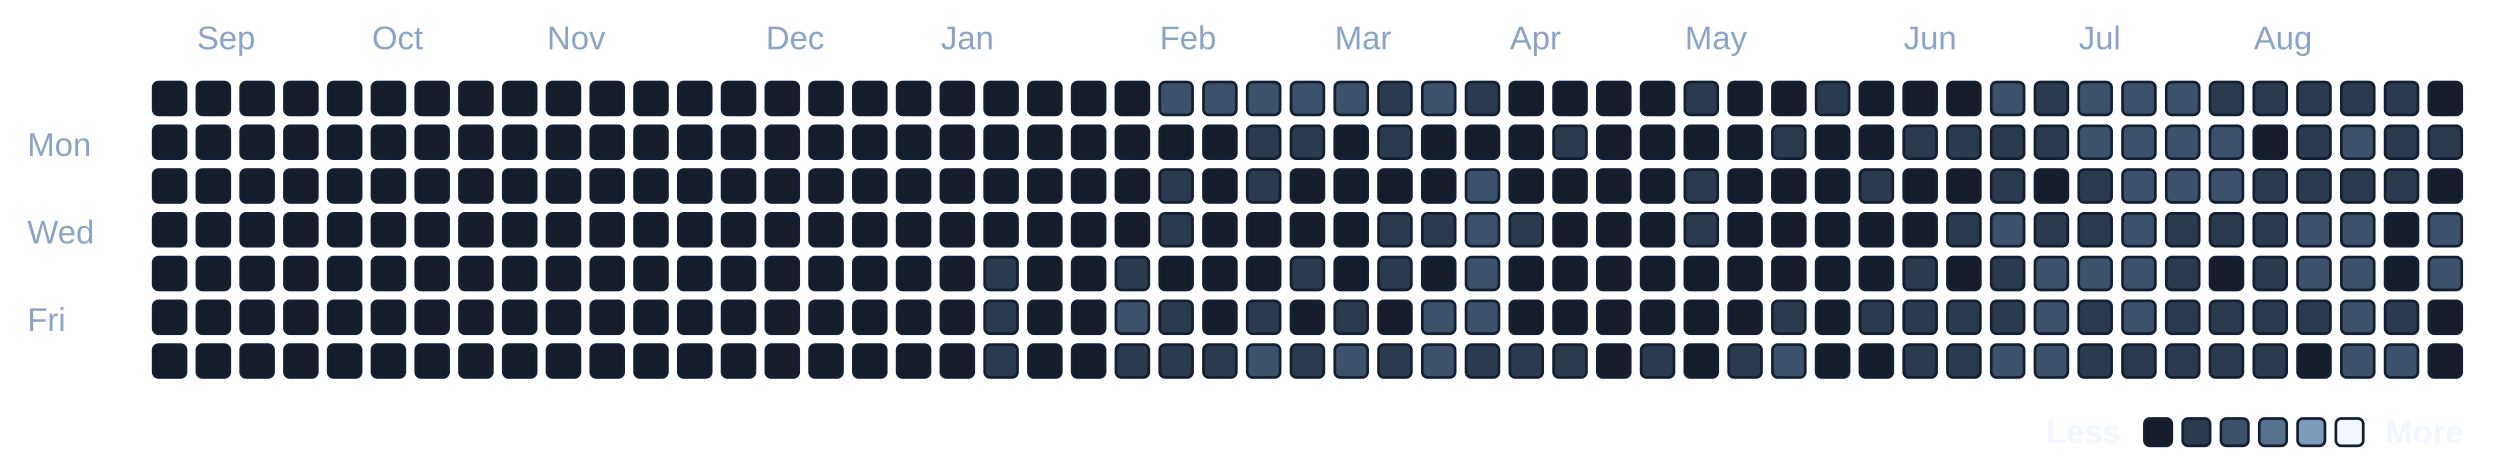
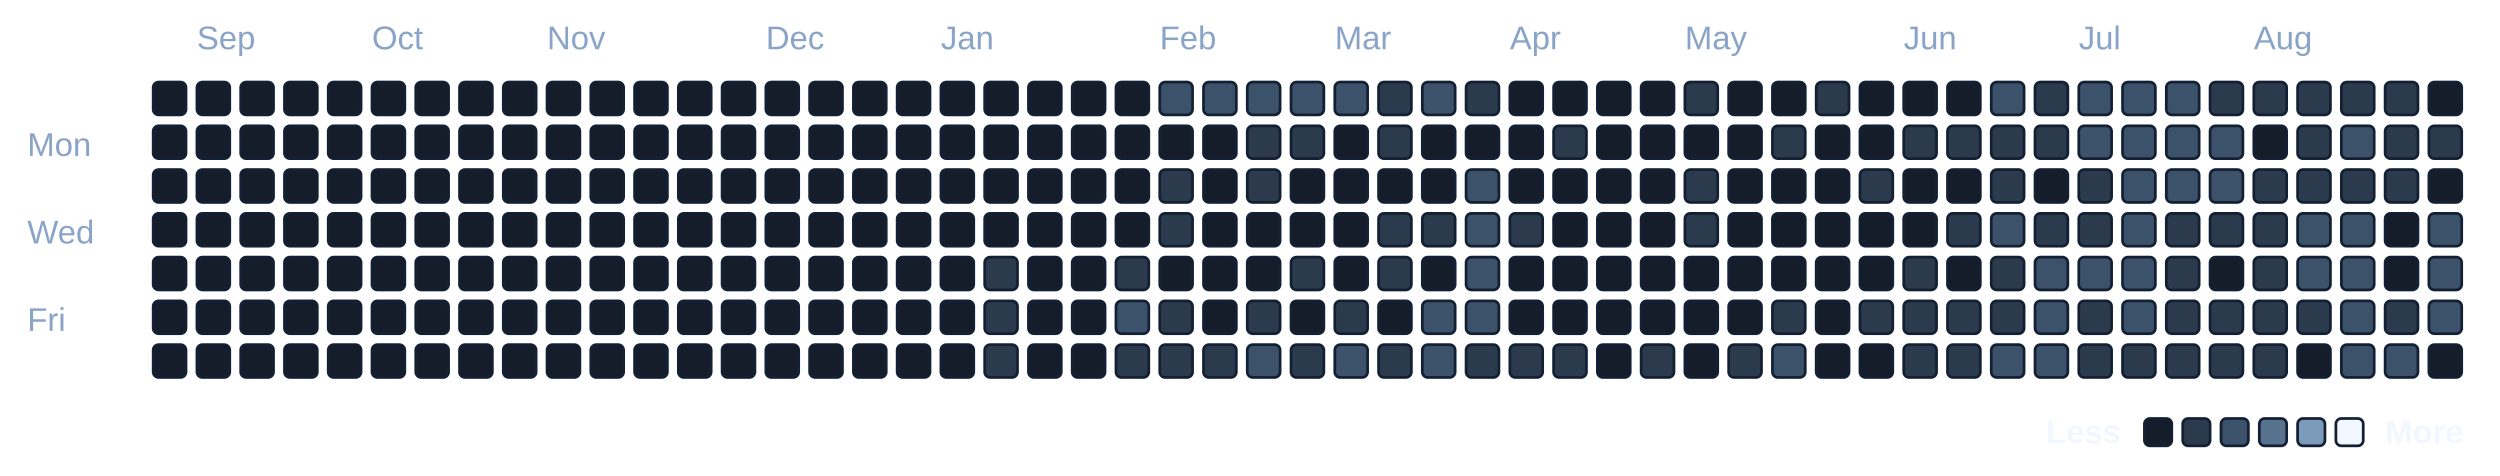
<svg xmlns="http://www.w3.org/2000/svg" baseProfile="tiny" height="174" version="1.2" width="914">
  <defs />
  <text fill="#8AA4C8" font-family="Segoe UI, Arial, sans-serif" font-size="12px" x="72" y="18">Sep</text>
  <text fill="#8AA4C8" font-family="Segoe UI, Arial, sans-serif" font-size="12px" x="136" y="18">Oct</text>
  <text fill="#8AA4C8" font-family="Segoe UI, Arial, sans-serif" font-size="12px" x="200" y="18">Nov</text>
  <text fill="#8AA4C8" font-family="Segoe UI, Arial, sans-serif" font-size="12px" x="280" y="18">Dec</text>
  <text fill="#8AA4C8" font-family="Segoe UI, Arial, sans-serif" font-size="12px" x="344" y="18">Jan</text>
  <text fill="#8AA4C8" font-family="Segoe UI, Arial, sans-serif" font-size="12px" x="424" y="18">Feb</text>
  <text fill="#8AA4C8" font-family="Segoe UI, Arial, sans-serif" font-size="12px" x="488" y="18">Mar</text>
  <text fill="#8AA4C8" font-family="Segoe UI, Arial, sans-serif" font-size="12px" x="552" y="18">Apr</text>
  <text fill="#8AA4C8" font-family="Segoe UI, Arial, sans-serif" font-size="12px" x="616" y="18">May</text>
  <text fill="#8AA4C8" font-family="Segoe UI, Arial, sans-serif" font-size="12px" x="696" y="18">Jun</text>
  <text fill="#8AA4C8" font-family="Segoe UI, Arial, sans-serif" font-size="12px" x="760" y="18">Jul</text>
  <text fill="#8AA4C8" font-family="Segoe UI, Arial, sans-serif" font-size="12px" x="824" y="18">Aug</text>
  <text fill="#8AA4C8" font-family="Segoe UI, Arial, sans-serif" font-size="12px" x="10" y="57">Mon</text>
  <text fill="#8AA4C8" font-family="Segoe UI, Arial, sans-serif" font-size="12px" x="10" y="89">Wed</text>
  <text fill="#8AA4C8" font-family="Segoe UI, Arial, sans-serif" font-size="12px" x="10" y="121">Fri</text>
  <rect fill="#151D2B" height="12" rx="2" ry="2" stroke="#132033" stroke-width="1" width="12" x="56" y="30" />
  <rect fill="#151D2B" height="12" rx="2" ry="2" stroke="#132033" stroke-width="1" width="12" x="56" y="46" />
  <rect fill="#151D2B" height="12" rx="2" ry="2" stroke="#132033" stroke-width="1" width="12" x="56" y="62" />
  <rect fill="#151D2B" height="12" rx="2" ry="2" stroke="#132033" stroke-width="1" width="12" x="56" y="78" />
  <rect fill="#151D2B" height="12" rx="2" ry="2" stroke="#132033" stroke-width="1" width="12" x="56" y="94" />
  <rect fill="#151D2B" height="12" rx="2" ry="2" stroke="#132033" stroke-width="1" width="12" x="56" y="110" />
  <rect fill="#151D2B" height="12" rx="2" ry="2" stroke="#132033" stroke-width="1" width="12" x="56" y="126" />
  <rect fill="#151D2B" height="12" rx="2" ry="2" stroke="#132033" stroke-width="1" width="12" x="72" y="30" />
  <rect fill="#151D2B" height="12" rx="2" ry="2" stroke="#132033" stroke-width="1" width="12" x="72" y="46" />
  <rect fill="#151D2B" height="12" rx="2" ry="2" stroke="#132033" stroke-width="1" width="12" x="72" y="62" />
  <rect fill="#151D2B" height="12" rx="2" ry="2" stroke="#132033" stroke-width="1" width="12" x="72" y="78" />
  <rect fill="#151D2B" height="12" rx="2" ry="2" stroke="#132033" stroke-width="1" width="12" x="72" y="94" />
  <rect fill="#151D2B" height="12" rx="2" ry="2" stroke="#132033" stroke-width="1" width="12" x="72" y="110" />
  <rect fill="#151D2B" height="12" rx="2" ry="2" stroke="#132033" stroke-width="1" width="12" x="72" y="126" />
  <rect fill="#151D2B" height="12" rx="2" ry="2" stroke="#132033" stroke-width="1" width="12" x="88" y="30" />
  <rect fill="#151D2B" height="12" rx="2" ry="2" stroke="#132033" stroke-width="1" width="12" x="88" y="46" />
  <rect fill="#151D2B" height="12" rx="2" ry="2" stroke="#132033" stroke-width="1" width="12" x="88" y="62" />
  <rect fill="#151D2B" height="12" rx="2" ry="2" stroke="#132033" stroke-width="1" width="12" x="88" y="78" />
  <rect fill="#151D2B" height="12" rx="2" ry="2" stroke="#132033" stroke-width="1" width="12" x="88" y="94" />
  <rect fill="#151D2B" height="12" rx="2" ry="2" stroke="#132033" stroke-width="1" width="12" x="88" y="110" />
  <rect fill="#151D2B" height="12" rx="2" ry="2" stroke="#132033" stroke-width="1" width="12" x="88" y="126" />
  <rect fill="#151D2B" height="12" rx="2" ry="2" stroke="#132033" stroke-width="1" width="12" x="104" y="30" />
  <rect fill="#151D2B" height="12" rx="2" ry="2" stroke="#132033" stroke-width="1" width="12" x="104" y="46" />
  <rect fill="#151D2B" height="12" rx="2" ry="2" stroke="#132033" stroke-width="1" width="12" x="104" y="62" />
  <rect fill="#151D2B" height="12" rx="2" ry="2" stroke="#132033" stroke-width="1" width="12" x="104" y="78" />
  <rect fill="#151D2B" height="12" rx="2" ry="2" stroke="#132033" stroke-width="1" width="12" x="104" y="94" />
  <rect fill="#151D2B" height="12" rx="2" ry="2" stroke="#132033" stroke-width="1" width="12" x="104" y="110" />
  <rect fill="#151D2B" height="12" rx="2" ry="2" stroke="#132033" stroke-width="1" width="12" x="104" y="126" />
  <rect fill="#151D2B" height="12" rx="2" ry="2" stroke="#132033" stroke-width="1" width="12" x="120" y="30" />
  <rect fill="#151D2B" height="12" rx="2" ry="2" stroke="#132033" stroke-width="1" width="12" x="120" y="46" />
  <rect fill="#151D2B" height="12" rx="2" ry="2" stroke="#132033" stroke-width="1" width="12" x="120" y="62" />
  <rect fill="#151D2B" height="12" rx="2" ry="2" stroke="#132033" stroke-width="1" width="12" x="120" y="78" />
  <rect fill="#151D2B" height="12" rx="2" ry="2" stroke="#132033" stroke-width="1" width="12" x="120" y="94" />
  <rect fill="#151D2B" height="12" rx="2" ry="2" stroke="#132033" stroke-width="1" width="12" x="120" y="110" />
  <rect fill="#151D2B" height="12" rx="2" ry="2" stroke="#132033" stroke-width="1" width="12" x="120" y="126" />
  <rect fill="#151D2B" height="12" rx="2" ry="2" stroke="#132033" stroke-width="1" width="12" x="136" y="30" />
  <rect fill="#151D2B" height="12" rx="2" ry="2" stroke="#132033" stroke-width="1" width="12" x="136" y="46" />
  <rect fill="#151D2B" height="12" rx="2" ry="2" stroke="#132033" stroke-width="1" width="12" x="136" y="62" />
  <rect fill="#151D2B" height="12" rx="2" ry="2" stroke="#132033" stroke-width="1" width="12" x="136" y="78" />
  <rect fill="#151D2B" height="12" rx="2" ry="2" stroke="#132033" stroke-width="1" width="12" x="136" y="94" />
  <rect fill="#151D2B" height="12" rx="2" ry="2" stroke="#132033" stroke-width="1" width="12" x="136" y="110" />
  <rect fill="#151D2B" height="12" rx="2" ry="2" stroke="#132033" stroke-width="1" width="12" x="136" y="126" />
  <rect fill="#151D2B" height="12" rx="2" ry="2" stroke="#132033" stroke-width="1" width="12" x="152" y="30" />
  <rect fill="#151D2B" height="12" rx="2" ry="2" stroke="#132033" stroke-width="1" width="12" x="152" y="46" />
  <rect fill="#151D2B" height="12" rx="2" ry="2" stroke="#132033" stroke-width="1" width="12" x="152" y="62" />
  <rect fill="#151D2B" height="12" rx="2" ry="2" stroke="#132033" stroke-width="1" width="12" x="152" y="78" />
  <rect fill="#151D2B" height="12" rx="2" ry="2" stroke="#132033" stroke-width="1" width="12" x="152" y="94" />
  <rect fill="#151D2B" height="12" rx="2" ry="2" stroke="#132033" stroke-width="1" width="12" x="152" y="110" />
  <rect fill="#151D2B" height="12" rx="2" ry="2" stroke="#132033" stroke-width="1" width="12" x="152" y="126" />
  <rect fill="#151D2B" height="12" rx="2" ry="2" stroke="#132033" stroke-width="1" width="12" x="168" y="30" />
  <rect fill="#151D2B" height="12" rx="2" ry="2" stroke="#132033" stroke-width="1" width="12" x="168" y="46" />
  <rect fill="#151D2B" height="12" rx="2" ry="2" stroke="#132033" stroke-width="1" width="12" x="168" y="62" />
  <rect fill="#151D2B" height="12" rx="2" ry="2" stroke="#132033" stroke-width="1" width="12" x="168" y="78" />
  <rect fill="#151D2B" height="12" rx="2" ry="2" stroke="#132033" stroke-width="1" width="12" x="168" y="94" />
  <rect fill="#151D2B" height="12" rx="2" ry="2" stroke="#132033" stroke-width="1" width="12" x="168" y="110" />
  <rect fill="#151D2B" height="12" rx="2" ry="2" stroke="#132033" stroke-width="1" width="12" x="168" y="126" />
  <rect fill="#151D2B" height="12" rx="2" ry="2" stroke="#132033" stroke-width="1" width="12" x="184" y="30" />
  <rect fill="#151D2B" height="12" rx="2" ry="2" stroke="#132033" stroke-width="1" width="12" x="184" y="46" />
  <rect fill="#151D2B" height="12" rx="2" ry="2" stroke="#132033" stroke-width="1" width="12" x="184" y="62" />
  <rect fill="#151D2B" height="12" rx="2" ry="2" stroke="#132033" stroke-width="1" width="12" x="184" y="78" />
  <rect fill="#151D2B" height="12" rx="2" ry="2" stroke="#132033" stroke-width="1" width="12" x="184" y="94" />
  <rect fill="#151D2B" height="12" rx="2" ry="2" stroke="#132033" stroke-width="1" width="12" x="184" y="110" />
  <rect fill="#151D2B" height="12" rx="2" ry="2" stroke="#132033" stroke-width="1" width="12" x="184" y="126" />
  <rect fill="#151D2B" height="12" rx="2" ry="2" stroke="#132033" stroke-width="1" width="12" x="200" y="30" />
  <rect fill="#151D2B" height="12" rx="2" ry="2" stroke="#132033" stroke-width="1" width="12" x="200" y="46" />
  <rect fill="#151D2B" height="12" rx="2" ry="2" stroke="#132033" stroke-width="1" width="12" x="200" y="62" />
  <rect fill="#151D2B" height="12" rx="2" ry="2" stroke="#132033" stroke-width="1" width="12" x="200" y="78" />
  <rect fill="#151D2B" height="12" rx="2" ry="2" stroke="#132033" stroke-width="1" width="12" x="200" y="94" />
  <rect fill="#151D2B" height="12" rx="2" ry="2" stroke="#132033" stroke-width="1" width="12" x="200" y="110" />
  <rect fill="#151D2B" height="12" rx="2" ry="2" stroke="#132033" stroke-width="1" width="12" x="200" y="126" />
  <rect fill="#151D2B" height="12" rx="2" ry="2" stroke="#132033" stroke-width="1" width="12" x="216" y="30" />
  <rect fill="#151D2B" height="12" rx="2" ry="2" stroke="#132033" stroke-width="1" width="12" x="216" y="46" />
  <rect fill="#151D2B" height="12" rx="2" ry="2" stroke="#132033" stroke-width="1" width="12" x="216" y="62" />
  <rect fill="#151D2B" height="12" rx="2" ry="2" stroke="#132033" stroke-width="1" width="12" x="216" y="78" />
  <rect fill="#151D2B" height="12" rx="2" ry="2" stroke="#132033" stroke-width="1" width="12" x="216" y="94" />
  <rect fill="#151D2B" height="12" rx="2" ry="2" stroke="#132033" stroke-width="1" width="12" x="216" y="110" />
  <rect fill="#151D2B" height="12" rx="2" ry="2" stroke="#132033" stroke-width="1" width="12" x="216" y="126" />
  <rect fill="#151D2B" height="12" rx="2" ry="2" stroke="#132033" stroke-width="1" width="12" x="232" y="30" />
  <rect fill="#151D2B" height="12" rx="2" ry="2" stroke="#132033" stroke-width="1" width="12" x="232" y="46" />
  <rect fill="#151D2B" height="12" rx="2" ry="2" stroke="#132033" stroke-width="1" width="12" x="232" y="62" />
  <rect fill="#151D2B" height="12" rx="2" ry="2" stroke="#132033" stroke-width="1" width="12" x="232" y="78" />
  <rect fill="#151D2B" height="12" rx="2" ry="2" stroke="#132033" stroke-width="1" width="12" x="232" y="94" />
  <rect fill="#151D2B" height="12" rx="2" ry="2" stroke="#132033" stroke-width="1" width="12" x="232" y="110" />
  <rect fill="#151D2B" height="12" rx="2" ry="2" stroke="#132033" stroke-width="1" width="12" x="232" y="126" />
  <rect fill="#151D2B" height="12" rx="2" ry="2" stroke="#132033" stroke-width="1" width="12" x="248" y="30" />
  <rect fill="#151D2B" height="12" rx="2" ry="2" stroke="#132033" stroke-width="1" width="12" x="248" y="46" />
  <rect fill="#151D2B" height="12" rx="2" ry="2" stroke="#132033" stroke-width="1" width="12" x="248" y="62" />
  <rect fill="#151D2B" height="12" rx="2" ry="2" stroke="#132033" stroke-width="1" width="12" x="248" y="78" />
  <rect fill="#151D2B" height="12" rx="2" ry="2" stroke="#132033" stroke-width="1" width="12" x="248" y="94" />
  <rect fill="#151D2B" height="12" rx="2" ry="2" stroke="#132033" stroke-width="1" width="12" x="248" y="110" />
  <rect fill="#151D2B" height="12" rx="2" ry="2" stroke="#132033" stroke-width="1" width="12" x="248" y="126" />
  <rect fill="#151D2B" height="12" rx="2" ry="2" stroke="#132033" stroke-width="1" width="12" x="264" y="30" />
  <rect fill="#151D2B" height="12" rx="2" ry="2" stroke="#132033" stroke-width="1" width="12" x="264" y="46" />
  <rect fill="#151D2B" height="12" rx="2" ry="2" stroke="#132033" stroke-width="1" width="12" x="264" y="62" />
  <rect fill="#151D2B" height="12" rx="2" ry="2" stroke="#132033" stroke-width="1" width="12" x="264" y="78" />
  <rect fill="#151D2B" height="12" rx="2" ry="2" stroke="#132033" stroke-width="1" width="12" x="264" y="94" />
  <rect fill="#151D2B" height="12" rx="2" ry="2" stroke="#132033" stroke-width="1" width="12" x="264" y="110" />
  <rect fill="#151D2B" height="12" rx="2" ry="2" stroke="#132033" stroke-width="1" width="12" x="264" y="126" />
  <rect fill="#151D2B" height="12" rx="2" ry="2" stroke="#132033" stroke-width="1" width="12" x="280" y="30" />
  <rect fill="#151D2B" height="12" rx="2" ry="2" stroke="#132033" stroke-width="1" width="12" x="280" y="46" />
  <rect fill="#151D2B" height="12" rx="2" ry="2" stroke="#132033" stroke-width="1" width="12" x="280" y="62" />
  <rect fill="#151D2B" height="12" rx="2" ry="2" stroke="#132033" stroke-width="1" width="12" x="280" y="78" />
  <rect fill="#151D2B" height="12" rx="2" ry="2" stroke="#132033" stroke-width="1" width="12" x="280" y="94" />
  <rect fill="#151D2B" height="12" rx="2" ry="2" stroke="#132033" stroke-width="1" width="12" x="280" y="110" />
  <rect fill="#151D2B" height="12" rx="2" ry="2" stroke="#132033" stroke-width="1" width="12" x="280" y="126" />
  <rect fill="#151D2B" height="12" rx="2" ry="2" stroke="#132033" stroke-width="1" width="12" x="296" y="30" />
  <rect fill="#151D2B" height="12" rx="2" ry="2" stroke="#132033" stroke-width="1" width="12" x="296" y="46" />
  <rect fill="#151D2B" height="12" rx="2" ry="2" stroke="#132033" stroke-width="1" width="12" x="296" y="62" />
  <rect fill="#151D2B" height="12" rx="2" ry="2" stroke="#132033" stroke-width="1" width="12" x="296" y="78" />
  <rect fill="#151D2B" height="12" rx="2" ry="2" stroke="#132033" stroke-width="1" width="12" x="296" y="94" />
  <rect fill="#151D2B" height="12" rx="2" ry="2" stroke="#132033" stroke-width="1" width="12" x="296" y="110" />
  <rect fill="#151D2B" height="12" rx="2" ry="2" stroke="#132033" stroke-width="1" width="12" x="296" y="126" />
  <rect fill="#151D2B" height="12" rx="2" ry="2" stroke="#132033" stroke-width="1" width="12" x="312" y="30" />
  <rect fill="#151D2B" height="12" rx="2" ry="2" stroke="#132033" stroke-width="1" width="12" x="312" y="46" />
  <rect fill="#151D2B" height="12" rx="2" ry="2" stroke="#132033" stroke-width="1" width="12" x="312" y="62" />
  <rect fill="#151D2B" height="12" rx="2" ry="2" stroke="#132033" stroke-width="1" width="12" x="312" y="78" />
  <rect fill="#151D2B" height="12" rx="2" ry="2" stroke="#132033" stroke-width="1" width="12" x="312" y="94" />
  <rect fill="#151D2B" height="12" rx="2" ry="2" stroke="#132033" stroke-width="1" width="12" x="312" y="110" />
  <rect fill="#151D2B" height="12" rx="2" ry="2" stroke="#132033" stroke-width="1" width="12" x="312" y="126" />
  <rect fill="#151D2B" height="12" rx="2" ry="2" stroke="#132033" stroke-width="1" width="12" x="328" y="30" />
  <rect fill="#151D2B" height="12" rx="2" ry="2" stroke="#132033" stroke-width="1" width="12" x="328" y="46" />
  <rect fill="#151D2B" height="12" rx="2" ry="2" stroke="#132033" stroke-width="1" width="12" x="328" y="62" />
  <rect fill="#151D2B" height="12" rx="2" ry="2" stroke="#132033" stroke-width="1" width="12" x="328" y="78" />
  <rect fill="#151D2B" height="12" rx="2" ry="2" stroke="#132033" stroke-width="1" width="12" x="328" y="94" />
  <rect fill="#151D2B" height="12" rx="2" ry="2" stroke="#132033" stroke-width="1" width="12" x="328" y="110" />
  <rect fill="#151D2B" height="12" rx="2" ry="2" stroke="#132033" stroke-width="1" width="12" x="328" y="126" />
  <rect fill="#151D2B" height="12" rx="2" ry="2" stroke="#132033" stroke-width="1" width="12" x="344" y="30" />
  <rect fill="#151D2B" height="12" rx="2" ry="2" stroke="#132033" stroke-width="1" width="12" x="344" y="46" />
  <rect fill="#151D2B" height="12" rx="2" ry="2" stroke="#132033" stroke-width="1" width="12" x="344" y="62" />
  <rect fill="#151D2B" height="12" rx="2" ry="2" stroke="#132033" stroke-width="1" width="12" x="344" y="78" />
  <rect fill="#151D2B" height="12" rx="2" ry="2" stroke="#132033" stroke-width="1" width="12" x="344" y="94" />
  <rect fill="#151D2B" height="12" rx="2" ry="2" stroke="#132033" stroke-width="1" width="12" x="344" y="110" />
  <rect fill="#151D2B" height="12" rx="2" ry="2" stroke="#132033" stroke-width="1" width="12" x="344" y="126" />
  <rect fill="#151D2B" height="12" rx="2" ry="2" stroke="#132033" stroke-width="1" width="12" x="360" y="30" />
  <rect fill="#151D2B" height="12" rx="2" ry="2" stroke="#132033" stroke-width="1" width="12" x="360" y="46" />
  <rect fill="#151D2B" height="12" rx="2" ry="2" stroke="#132033" stroke-width="1" width="12" x="360" y="62" />
  <rect fill="#151D2B" height="12" rx="2" ry="2" stroke="#132033" stroke-width="1" width="12" x="360" y="78" />
  <rect fill="#2B3A4C" height="12" rx="2" ry="2" stroke="#132033" stroke-width="1" width="12" x="360" y="94" />
  <rect fill="#2B3A4C" height="12" rx="2" ry="2" stroke="#132033" stroke-width="1" width="12" x="360" y="110" />
  <rect fill="#2B3A4C" height="12" rx="2" ry="2" stroke="#132033" stroke-width="1" width="12" x="360" y="126" />
  <rect fill="#151D2B" height="12" rx="2" ry="2" stroke="#132033" stroke-width="1" width="12" x="376" y="30" />
  <rect fill="#151D2B" height="12" rx="2" ry="2" stroke="#132033" stroke-width="1" width="12" x="376" y="46" />
  <rect fill="#151D2B" height="12" rx="2" ry="2" stroke="#132033" stroke-width="1" width="12" x="376" y="62" />
  <rect fill="#151D2B" height="12" rx="2" ry="2" stroke="#132033" stroke-width="1" width="12" x="376" y="78" />
  <rect fill="#151D2B" height="12" rx="2" ry="2" stroke="#132033" stroke-width="1" width="12" x="376" y="94" />
  <rect fill="#151D2B" height="12" rx="2" ry="2" stroke="#132033" stroke-width="1" width="12" x="376" y="110" />
  <rect fill="#151D2B" height="12" rx="2" ry="2" stroke="#132033" stroke-width="1" width="12" x="376" y="126" />
  <rect fill="#151D2B" height="12" rx="2" ry="2" stroke="#132033" stroke-width="1" width="12" x="392" y="30" />
  <rect fill="#151D2B" height="12" rx="2" ry="2" stroke="#132033" stroke-width="1" width="12" x="392" y="46" />
  <rect fill="#151D2B" height="12" rx="2" ry="2" stroke="#132033" stroke-width="1" width="12" x="392" y="62" />
  <rect fill="#151D2B" height="12" rx="2" ry="2" stroke="#132033" stroke-width="1" width="12" x="392" y="78" />
  <rect fill="#151D2B" height="12" rx="2" ry="2" stroke="#132033" stroke-width="1" width="12" x="392" y="94" />
  <rect fill="#151D2B" height="12" rx="2" ry="2" stroke="#132033" stroke-width="1" width="12" x="392" y="110" />
  <rect fill="#151D2B" height="12" rx="2" ry="2" stroke="#132033" stroke-width="1" width="12" x="392" y="126" />
  <rect fill="#151D2B" height="12" rx="2" ry="2" stroke="#132033" stroke-width="1" width="12" x="408" y="30" />
  <rect fill="#151D2B" height="12" rx="2" ry="2" stroke="#132033" stroke-width="1" width="12" x="408" y="46" />
  <rect fill="#151D2B" height="12" rx="2" ry="2" stroke="#132033" stroke-width="1" width="12" x="408" y="62" />
  <rect fill="#151D2B" height="12" rx="2" ry="2" stroke="#132033" stroke-width="1" width="12" x="408" y="78" />
  <rect fill="#2B3A4C" height="12" rx="2" ry="2" stroke="#132033" stroke-width="1" width="12" x="408" y="94" />
  <rect fill="#3C526A" height="12" rx="2" ry="2" stroke="#132033" stroke-width="1" width="12" x="408" y="110" />
  <rect fill="#2B3A4C" height="12" rx="2" ry="2" stroke="#132033" stroke-width="1" width="12" x="408" y="126" />
  <rect fill="#3C526A" height="12" rx="2" ry="2" stroke="#132033" stroke-width="1" width="12" x="424" y="30" />
  <rect fill="#151D2B" height="12" rx="2" ry="2" stroke="#132033" stroke-width="1" width="12" x="424" y="46" />
  <rect fill="#2B3A4C" height="12" rx="2" ry="2" stroke="#132033" stroke-width="1" width="12" x="424" y="62" />
  <rect fill="#2B3A4C" height="12" rx="2" ry="2" stroke="#132033" stroke-width="1" width="12" x="424" y="78" />
  <rect fill="#151D2B" height="12" rx="2" ry="2" stroke="#132033" stroke-width="1" width="12" x="424" y="94" />
  <rect fill="#2B3A4C" height="12" rx="2" ry="2" stroke="#132033" stroke-width="1" width="12" x="424" y="110" />
  <rect fill="#2B3A4C" height="12" rx="2" ry="2" stroke="#132033" stroke-width="1" width="12" x="424" y="126" />
  <rect fill="#3C526A" height="12" rx="2" ry="2" stroke="#132033" stroke-width="1" width="12" x="440" y="30" />
  <rect fill="#151D2B" height="12" rx="2" ry="2" stroke="#132033" stroke-width="1" width="12" x="440" y="46" />
  <rect fill="#151D2B" height="12" rx="2" ry="2" stroke="#132033" stroke-width="1" width="12" x="440" y="62" />
  <rect fill="#151D2B" height="12" rx="2" ry="2" stroke="#132033" stroke-width="1" width="12" x="440" y="78" />
  <rect fill="#151D2B" height="12" rx="2" ry="2" stroke="#132033" stroke-width="1" width="12" x="440" y="94" />
  <rect fill="#151D2B" height="12" rx="2" ry="2" stroke="#132033" stroke-width="1" width="12" x="440" y="110" />
  <rect fill="#2B3A4C" height="12" rx="2" ry="2" stroke="#132033" stroke-width="1" width="12" x="440" y="126" />
  <rect fill="#3C526A" height="12" rx="2" ry="2" stroke="#132033" stroke-width="1" width="12" x="456" y="30" />
  <rect fill="#2B3A4C" height="12" rx="2" ry="2" stroke="#132033" stroke-width="1" width="12" x="456" y="46" />
  <rect fill="#2B3A4C" height="12" rx="2" ry="2" stroke="#132033" stroke-width="1" width="12" x="456" y="62" />
  <rect fill="#151D2B" height="12" rx="2" ry="2" stroke="#132033" stroke-width="1" width="12" x="456" y="78" />
  <rect fill="#151D2B" height="12" rx="2" ry="2" stroke="#132033" stroke-width="1" width="12" x="456" y="94" />
  <rect fill="#2B3A4C" height="12" rx="2" ry="2" stroke="#132033" stroke-width="1" width="12" x="456" y="110" />
  <rect fill="#3C526A" height="12" rx="2" ry="2" stroke="#132033" stroke-width="1" width="12" x="456" y="126" />
  <rect fill="#3C526A" height="12" rx="2" ry="2" stroke="#132033" stroke-width="1" width="12" x="472" y="30" />
  <rect fill="#2B3A4C" height="12" rx="2" ry="2" stroke="#132033" stroke-width="1" width="12" x="472" y="46" />
  <rect fill="#151D2B" height="12" rx="2" ry="2" stroke="#132033" stroke-width="1" width="12" x="472" y="62" />
  <rect fill="#151D2B" height="12" rx="2" ry="2" stroke="#132033" stroke-width="1" width="12" x="472" y="78" />
  <rect fill="#2B3A4C" height="12" rx="2" ry="2" stroke="#132033" stroke-width="1" width="12" x="472" y="94" />
  <rect fill="#151D2B" height="12" rx="2" ry="2" stroke="#132033" stroke-width="1" width="12" x="472" y="110" />
  <rect fill="#2B3A4C" height="12" rx="2" ry="2" stroke="#132033" stroke-width="1" width="12" x="472" y="126" />
  <rect fill="#3C526A" height="12" rx="2" ry="2" stroke="#132033" stroke-width="1" width="12" x="488" y="30" />
  <rect fill="#151D2B" height="12" rx="2" ry="2" stroke="#132033" stroke-width="1" width="12" x="488" y="46" />
  <rect fill="#151D2B" height="12" rx="2" ry="2" stroke="#132033" stroke-width="1" width="12" x="488" y="62" />
  <rect fill="#151D2B" height="12" rx="2" ry="2" stroke="#132033" stroke-width="1" width="12" x="488" y="78" />
  <rect fill="#151D2B" height="12" rx="2" ry="2" stroke="#132033" stroke-width="1" width="12" x="488" y="94" />
  <rect fill="#2B3A4C" height="12" rx="2" ry="2" stroke="#132033" stroke-width="1" width="12" x="488" y="110" />
  <rect fill="#3C526A" height="12" rx="2" ry="2" stroke="#132033" stroke-width="1" width="12" x="488" y="126" />
  <rect fill="#2B3A4C" height="12" rx="2" ry="2" stroke="#132033" stroke-width="1" width="12" x="504" y="30" />
  <rect fill="#2B3A4C" height="12" rx="2" ry="2" stroke="#132033" stroke-width="1" width="12" x="504" y="46" />
  <rect fill="#151D2B" height="12" rx="2" ry="2" stroke="#132033" stroke-width="1" width="12" x="504" y="62" />
  <rect fill="#2B3A4C" height="12" rx="2" ry="2" stroke="#132033" stroke-width="1" width="12" x="504" y="78" />
  <rect fill="#2B3A4C" height="12" rx="2" ry="2" stroke="#132033" stroke-width="1" width="12" x="504" y="94" />
  <rect fill="#151D2B" height="12" rx="2" ry="2" stroke="#132033" stroke-width="1" width="12" x="504" y="110" />
  <rect fill="#2B3A4C" height="12" rx="2" ry="2" stroke="#132033" stroke-width="1" width="12" x="504" y="126" />
  <rect fill="#3C526A" height="12" rx="2" ry="2" stroke="#132033" stroke-width="1" width="12" x="520" y="30" />
  <rect fill="#151D2B" height="12" rx="2" ry="2" stroke="#132033" stroke-width="1" width="12" x="520" y="46" />
  <rect fill="#151D2B" height="12" rx="2" ry="2" stroke="#132033" stroke-width="1" width="12" x="520" y="62" />
  <rect fill="#2B3A4C" height="12" rx="2" ry="2" stroke="#132033" stroke-width="1" width="12" x="520" y="78" />
  <rect fill="#151D2B" height="12" rx="2" ry="2" stroke="#132033" stroke-width="1" width="12" x="520" y="94" />
  <rect fill="#3C526A" height="12" rx="2" ry="2" stroke="#132033" stroke-width="1" width="12" x="520" y="110" />
  <rect fill="#3C526A" height="12" rx="2" ry="2" stroke="#132033" stroke-width="1" width="12" x="520" y="126" />
  <rect fill="#2B3A4C" height="12" rx="2" ry="2" stroke="#132033" stroke-width="1" width="12" x="536" y="30" />
  <rect fill="#151D2B" height="12" rx="2" ry="2" stroke="#132033" stroke-width="1" width="12" x="536" y="46" />
  <rect fill="#3C526A" height="12" rx="2" ry="2" stroke="#132033" stroke-width="1" width="12" x="536" y="62" />
  <rect fill="#3C526A" height="12" rx="2" ry="2" stroke="#132033" stroke-width="1" width="12" x="536" y="78" />
  <rect fill="#3C526A" height="12" rx="2" ry="2" stroke="#132033" stroke-width="1" width="12" x="536" y="94" />
  <rect fill="#3C526A" height="12" rx="2" ry="2" stroke="#132033" stroke-width="1" width="12" x="536" y="110" />
  <rect fill="#2B3A4C" height="12" rx="2" ry="2" stroke="#132033" stroke-width="1" width="12" x="536" y="126" />
  <rect fill="#151D2B" height="12" rx="2" ry="2" stroke="#132033" stroke-width="1" width="12" x="552" y="30" />
  <rect fill="#151D2B" height="12" rx="2" ry="2" stroke="#132033" stroke-width="1" width="12" x="552" y="46" />
  <rect fill="#151D2B" height="12" rx="2" ry="2" stroke="#132033" stroke-width="1" width="12" x="552" y="62" />
  <rect fill="#2B3A4C" height="12" rx="2" ry="2" stroke="#132033" stroke-width="1" width="12" x="552" y="78" />
  <rect fill="#151D2B" height="12" rx="2" ry="2" stroke="#132033" stroke-width="1" width="12" x="552" y="94" />
  <rect fill="#151D2B" height="12" rx="2" ry="2" stroke="#132033" stroke-width="1" width="12" x="552" y="110" />
  <rect fill="#2B3A4C" height="12" rx="2" ry="2" stroke="#132033" stroke-width="1" width="12" x="552" y="126" />
  <rect fill="#151D2B" height="12" rx="2" ry="2" stroke="#132033" stroke-width="1" width="12" x="568" y="30" />
  <rect fill="#2B3A4C" height="12" rx="2" ry="2" stroke="#132033" stroke-width="1" width="12" x="568" y="46" />
  <rect fill="#151D2B" height="12" rx="2" ry="2" stroke="#132033" stroke-width="1" width="12" x="568" y="62" />
  <rect fill="#151D2B" height="12" rx="2" ry="2" stroke="#132033" stroke-width="1" width="12" x="568" y="78" />
  <rect fill="#151D2B" height="12" rx="2" ry="2" stroke="#132033" stroke-width="1" width="12" x="568" y="94" />
  <rect fill="#151D2B" height="12" rx="2" ry="2" stroke="#132033" stroke-width="1" width="12" x="568" y="110" />
  <rect fill="#2B3A4C" height="12" rx="2" ry="2" stroke="#132033" stroke-width="1" width="12" x="568" y="126" />
  <rect fill="#151D2B" height="12" rx="2" ry="2" stroke="#132033" stroke-width="1" width="12" x="584" y="30" />
  <rect fill="#151D2B" height="12" rx="2" ry="2" stroke="#132033" stroke-width="1" width="12" x="584" y="46" />
  <rect fill="#151D2B" height="12" rx="2" ry="2" stroke="#132033" stroke-width="1" width="12" x="584" y="62" />
  <rect fill="#151D2B" height="12" rx="2" ry="2" stroke="#132033" stroke-width="1" width="12" x="584" y="78" />
  <rect fill="#151D2B" height="12" rx="2" ry="2" stroke="#132033" stroke-width="1" width="12" x="584" y="94" />
  <rect fill="#151D2B" height="12" rx="2" ry="2" stroke="#132033" stroke-width="1" width="12" x="584" y="110" />
  <rect fill="#151D2B" height="12" rx="2" ry="2" stroke="#132033" stroke-width="1" width="12" x="584" y="126" />
  <rect fill="#151D2B" height="12" rx="2" ry="2" stroke="#132033" stroke-width="1" width="12" x="600" y="30" />
  <rect fill="#151D2B" height="12" rx="2" ry="2" stroke="#132033" stroke-width="1" width="12" x="600" y="46" />
  <rect fill="#151D2B" height="12" rx="2" ry="2" stroke="#132033" stroke-width="1" width="12" x="600" y="62" />
  <rect fill="#151D2B" height="12" rx="2" ry="2" stroke="#132033" stroke-width="1" width="12" x="600" y="78" />
  <rect fill="#151D2B" height="12" rx="2" ry="2" stroke="#132033" stroke-width="1" width="12" x="600" y="94" />
  <rect fill="#151D2B" height="12" rx="2" ry="2" stroke="#132033" stroke-width="1" width="12" x="600" y="110" />
  <rect fill="#2B3A4C" height="12" rx="2" ry="2" stroke="#132033" stroke-width="1" width="12" x="600" y="126" />
  <rect fill="#2B3A4C" height="12" rx="2" ry="2" stroke="#132033" stroke-width="1" width="12" x="616" y="30" />
  <rect fill="#151D2B" height="12" rx="2" ry="2" stroke="#132033" stroke-width="1" width="12" x="616" y="46" />
  <rect fill="#2B3A4C" height="12" rx="2" ry="2" stroke="#132033" stroke-width="1" width="12" x="616" y="62" />
  <rect fill="#2B3A4C" height="12" rx="2" ry="2" stroke="#132033" stroke-width="1" width="12" x="616" y="78" />
  <rect fill="#151D2B" height="12" rx="2" ry="2" stroke="#132033" stroke-width="1" width="12" x="616" y="94" />
  <rect fill="#151D2B" height="12" rx="2" ry="2" stroke="#132033" stroke-width="1" width="12" x="616" y="110" />
  <rect fill="#151D2B" height="12" rx="2" ry="2" stroke="#132033" stroke-width="1" width="12" x="616" y="126" />
  <rect fill="#151D2B" height="12" rx="2" ry="2" stroke="#132033" stroke-width="1" width="12" x="632" y="30" />
  <rect fill="#151D2B" height="12" rx="2" ry="2" stroke="#132033" stroke-width="1" width="12" x="632" y="46" />
  <rect fill="#151D2B" height="12" rx="2" ry="2" stroke="#132033" stroke-width="1" width="12" x="632" y="62" />
  <rect fill="#151D2B" height="12" rx="2" ry="2" stroke="#132033" stroke-width="1" width="12" x="632" y="78" />
  <rect fill="#151D2B" height="12" rx="2" ry="2" stroke="#132033" stroke-width="1" width="12" x="632" y="94" />
  <rect fill="#151D2B" height="12" rx="2" ry="2" stroke="#132033" stroke-width="1" width="12" x="632" y="110" />
  <rect fill="#2B3A4C" height="12" rx="2" ry="2" stroke="#132033" stroke-width="1" width="12" x="632" y="126" />
  <rect fill="#151D2B" height="12" rx="2" ry="2" stroke="#132033" stroke-width="1" width="12" x="648" y="30" />
  <rect fill="#2B3A4C" height="12" rx="2" ry="2" stroke="#132033" stroke-width="1" width="12" x="648" y="46" />
  <rect fill="#151D2B" height="12" rx="2" ry="2" stroke="#132033" stroke-width="1" width="12" x="648" y="62" />
  <rect fill="#151D2B" height="12" rx="2" ry="2" stroke="#132033" stroke-width="1" width="12" x="648" y="78" />
  <rect fill="#151D2B" height="12" rx="2" ry="2" stroke="#132033" stroke-width="1" width="12" x="648" y="94" />
  <rect fill="#2B3A4C" height="12" rx="2" ry="2" stroke="#132033" stroke-width="1" width="12" x="648" y="110" />
  <rect fill="#3C526A" height="12" rx="2" ry="2" stroke="#132033" stroke-width="1" width="12" x="648" y="126" />
  <rect fill="#2B3A4C" height="12" rx="2" ry="2" stroke="#132033" stroke-width="1" width="12" x="664" y="30" />
  <rect fill="#151D2B" height="12" rx="2" ry="2" stroke="#132033" stroke-width="1" width="12" x="664" y="46" />
  <rect fill="#151D2B" height="12" rx="2" ry="2" stroke="#132033" stroke-width="1" width="12" x="664" y="62" />
  <rect fill="#151D2B" height="12" rx="2" ry="2" stroke="#132033" stroke-width="1" width="12" x="664" y="78" />
  <rect fill="#151D2B" height="12" rx="2" ry="2" stroke="#132033" stroke-width="1" width="12" x="664" y="94" />
  <rect fill="#151D2B" height="12" rx="2" ry="2" stroke="#132033" stroke-width="1" width="12" x="664" y="110" />
  <rect fill="#151D2B" height="12" rx="2" ry="2" stroke="#132033" stroke-width="1" width="12" x="664" y="126" />
  <rect fill="#151D2B" height="12" rx="2" ry="2" stroke="#132033" stroke-width="1" width="12" x="680" y="30" />
  <rect fill="#151D2B" height="12" rx="2" ry="2" stroke="#132033" stroke-width="1" width="12" x="680" y="46" />
  <rect fill="#2B3A4C" height="12" rx="2" ry="2" stroke="#132033" stroke-width="1" width="12" x="680" y="62" />
  <rect fill="#151D2B" height="12" rx="2" ry="2" stroke="#132033" stroke-width="1" width="12" x="680" y="78" />
  <rect fill="#151D2B" height="12" rx="2" ry="2" stroke="#132033" stroke-width="1" width="12" x="680" y="94" />
  <rect fill="#2B3A4C" height="12" rx="2" ry="2" stroke="#132033" stroke-width="1" width="12" x="680" y="110" />
  <rect fill="#151D2B" height="12" rx="2" ry="2" stroke="#132033" stroke-width="1" width="12" x="680" y="126" />
  <rect fill="#151D2B" height="12" rx="2" ry="2" stroke="#132033" stroke-width="1" width="12" x="696" y="30" />
  <rect fill="#2B3A4C" height="12" rx="2" ry="2" stroke="#132033" stroke-width="1" width="12" x="696" y="46" />
  <rect fill="#151D2B" height="12" rx="2" ry="2" stroke="#132033" stroke-width="1" width="12" x="696" y="62" />
  <rect fill="#151D2B" height="12" rx="2" ry="2" stroke="#132033" stroke-width="1" width="12" x="696" y="78" />
  <rect fill="#2B3A4C" height="12" rx="2" ry="2" stroke="#132033" stroke-width="1" width="12" x="696" y="94" />
  <rect fill="#2B3A4C" height="12" rx="2" ry="2" stroke="#132033" stroke-width="1" width="12" x="696" y="110" />
  <rect fill="#2B3A4C" height="12" rx="2" ry="2" stroke="#132033" stroke-width="1" width="12" x="696" y="126" />
  <rect fill="#151D2B" height="12" rx="2" ry="2" stroke="#132033" stroke-width="1" width="12" x="712" y="30" />
  <rect fill="#2B3A4C" height="12" rx="2" ry="2" stroke="#132033" stroke-width="1" width="12" x="712" y="46" />
  <rect fill="#151D2B" height="12" rx="2" ry="2" stroke="#132033" stroke-width="1" width="12" x="712" y="62" />
  <rect fill="#2B3A4C" height="12" rx="2" ry="2" stroke="#132033" stroke-width="1" width="12" x="712" y="78" />
  <rect fill="#151D2B" height="12" rx="2" ry="2" stroke="#132033" stroke-width="1" width="12" x="712" y="94" />
  <rect fill="#2B3A4C" height="12" rx="2" ry="2" stroke="#132033" stroke-width="1" width="12" x="712" y="110" />
  <rect fill="#2B3A4C" height="12" rx="2" ry="2" stroke="#132033" stroke-width="1" width="12" x="712" y="126" />
  <rect fill="#3C526A" height="12" rx="2" ry="2" stroke="#132033" stroke-width="1" width="12" x="728" y="30" />
  <rect fill="#2B3A4C" height="12" rx="2" ry="2" stroke="#132033" stroke-width="1" width="12" x="728" y="46" />
  <rect fill="#2B3A4C" height="12" rx="2" ry="2" stroke="#132033" stroke-width="1" width="12" x="728" y="62" />
  <rect fill="#3C526A" height="12" rx="2" ry="2" stroke="#132033" stroke-width="1" width="12" x="728" y="78" />
  <rect fill="#2B3A4C" height="12" rx="2" ry="2" stroke="#132033" stroke-width="1" width="12" x="728" y="94" />
  <rect fill="#2B3A4C" height="12" rx="2" ry="2" stroke="#132033" stroke-width="1" width="12" x="728" y="110" />
  <rect fill="#3C526A" height="12" rx="2" ry="2" stroke="#132033" stroke-width="1" width="12" x="728" y="126" />
  <rect fill="#2B3A4C" height="12" rx="2" ry="2" stroke="#132033" stroke-width="1" width="12" x="744" y="30" />
  <rect fill="#2B3A4C" height="12" rx="2" ry="2" stroke="#132033" stroke-width="1" width="12" x="744" y="46" />
  <rect fill="#151D2B" height="12" rx="2" ry="2" stroke="#132033" stroke-width="1" width="12" x="744" y="62" />
  <rect fill="#2B3A4C" height="12" rx="2" ry="2" stroke="#132033" stroke-width="1" width="12" x="744" y="78" />
  <rect fill="#3C526A" height="12" rx="2" ry="2" stroke="#132033" stroke-width="1" width="12" x="744" y="94" />
  <rect fill="#3C526A" height="12" rx="2" ry="2" stroke="#132033" stroke-width="1" width="12" x="744" y="110" />
  <rect fill="#3C526A" height="12" rx="2" ry="2" stroke="#132033" stroke-width="1" width="12" x="744" y="126" />
  <rect fill="#3C526A" height="12" rx="2" ry="2" stroke="#132033" stroke-width="1" width="12" x="760" y="30" />
  <rect fill="#3C526A" height="12" rx="2" ry="2" stroke="#132033" stroke-width="1" width="12" x="760" y="46" />
  <rect fill="#2B3A4C" height="12" rx="2" ry="2" stroke="#132033" stroke-width="1" width="12" x="760" y="62" />
  <rect fill="#2B3A4C" height="12" rx="2" ry="2" stroke="#132033" stroke-width="1" width="12" x="760" y="78" />
  <rect fill="#3C526A" height="12" rx="2" ry="2" stroke="#132033" stroke-width="1" width="12" x="760" y="94" />
  <rect fill="#2B3A4C" height="12" rx="2" ry="2" stroke="#132033" stroke-width="1" width="12" x="760" y="110" />
  <rect fill="#2B3A4C" height="12" rx="2" ry="2" stroke="#132033" stroke-width="1" width="12" x="760" y="126" />
  <rect fill="#3C526A" height="12" rx="2" ry="2" stroke="#132033" stroke-width="1" width="12" x="776" y="30" />
  <rect fill="#3C526A" height="12" rx="2" ry="2" stroke="#132033" stroke-width="1" width="12" x="776" y="46" />
  <rect fill="#3C526A" height="12" rx="2" ry="2" stroke="#132033" stroke-width="1" width="12" x="776" y="62" />
  <rect fill="#3C526A" height="12" rx="2" ry="2" stroke="#132033" stroke-width="1" width="12" x="776" y="78" />
  <rect fill="#3C526A" height="12" rx="2" ry="2" stroke="#132033" stroke-width="1" width="12" x="776" y="94" />
  <rect fill="#3C526A" height="12" rx="2" ry="2" stroke="#132033" stroke-width="1" width="12" x="776" y="110" />
  <rect fill="#2B3A4C" height="12" rx="2" ry="2" stroke="#132033" stroke-width="1" width="12" x="776" y="126" />
  <rect fill="#3C526A" height="12" rx="2" ry="2" stroke="#132033" stroke-width="1" width="12" x="792" y="30" />
  <rect fill="#3C526A" height="12" rx="2" ry="2" stroke="#132033" stroke-width="1" width="12" x="792" y="46" />
  <rect fill="#3C526A" height="12" rx="2" ry="2" stroke="#132033" stroke-width="1" width="12" x="792" y="62" />
  <rect fill="#2B3A4C" height="12" rx="2" ry="2" stroke="#132033" stroke-width="1" width="12" x="792" y="78" />
  <rect fill="#2B3A4C" height="12" rx="2" ry="2" stroke="#132033" stroke-width="1" width="12" x="792" y="94" />
  <rect fill="#2B3A4C" height="12" rx="2" ry="2" stroke="#132033" stroke-width="1" width="12" x="792" y="110" />
  <rect fill="#2B3A4C" height="12" rx="2" ry="2" stroke="#132033" stroke-width="1" width="12" x="792" y="126" />
  <rect fill="#2B3A4C" height="12" rx="2" ry="2" stroke="#132033" stroke-width="1" width="12" x="808" y="30" />
  <rect fill="#3C526A" height="12" rx="2" ry="2" stroke="#132033" stroke-width="1" width="12" x="808" y="46" />
  <rect fill="#3C526A" height="12" rx="2" ry="2" stroke="#132033" stroke-width="1" width="12" x="808" y="62" />
  <rect fill="#2B3A4C" height="12" rx="2" ry="2" stroke="#132033" stroke-width="1" width="12" x="808" y="78" />
  <rect fill="#151D2B" height="12" rx="2" ry="2" stroke="#132033" stroke-width="1" width="12" x="808" y="94" />
  <rect fill="#2B3A4C" height="12" rx="2" ry="2" stroke="#132033" stroke-width="1" width="12" x="808" y="110" />
  <rect fill="#2B3A4C" height="12" rx="2" ry="2" stroke="#132033" stroke-width="1" width="12" x="808" y="126" />
  <rect fill="#2B3A4C" height="12" rx="2" ry="2" stroke="#132033" stroke-width="1" width="12" x="824" y="30" />
  <rect fill="#151D2B" height="12" rx="2" ry="2" stroke="#132033" stroke-width="1" width="12" x="824" y="46" />
  <rect fill="#2B3A4C" height="12" rx="2" ry="2" stroke="#132033" stroke-width="1" width="12" x="824" y="62" />
  <rect fill="#2B3A4C" height="12" rx="2" ry="2" stroke="#132033" stroke-width="1" width="12" x="824" y="78" />
  <rect fill="#2B3A4C" height="12" rx="2" ry="2" stroke="#132033" stroke-width="1" width="12" x="824" y="94" />
  <rect fill="#2B3A4C" height="12" rx="2" ry="2" stroke="#132033" stroke-width="1" width="12" x="824" y="110" />
  <rect fill="#2B3A4C" height="12" rx="2" ry="2" stroke="#132033" stroke-width="1" width="12" x="824" y="126" />
  <rect fill="#2B3A4C" height="12" rx="2" ry="2" stroke="#132033" stroke-width="1" width="12" x="840" y="30" />
  <rect fill="#2B3A4C" height="12" rx="2" ry="2" stroke="#132033" stroke-width="1" width="12" x="840" y="46" />
  <rect fill="#2B3A4C" height="12" rx="2" ry="2" stroke="#132033" stroke-width="1" width="12" x="840" y="62" />
  <rect fill="#3C526A" height="12" rx="2" ry="2" stroke="#132033" stroke-width="1" width="12" x="840" y="78" />
  <rect fill="#3C526A" height="12" rx="2" ry="2" stroke="#132033" stroke-width="1" width="12" x="840" y="94" />
  <rect fill="#2B3A4C" height="12" rx="2" ry="2" stroke="#132033" stroke-width="1" width="12" x="840" y="110" />
  <rect fill="#151D2B" height="12" rx="2" ry="2" stroke="#132033" stroke-width="1" width="12" x="840" y="126" />
  <rect fill="#2B3A4C" height="12" rx="2" ry="2" stroke="#132033" stroke-width="1" width="12" x="856" y="30" />
  <rect fill="#3C526A" height="12" rx="2" ry="2" stroke="#132033" stroke-width="1" width="12" x="856" y="46" />
  <rect fill="#2B3A4C" height="12" rx="2" ry="2" stroke="#132033" stroke-width="1" width="12" x="856" y="62" />
  <rect fill="#3C526A" height="12" rx="2" ry="2" stroke="#132033" stroke-width="1" width="12" x="856" y="78" />
  <rect fill="#3C526A" height="12" rx="2" ry="2" stroke="#132033" stroke-width="1" width="12" x="856" y="94" />
  <rect fill="#3C526A" height="12" rx="2" ry="2" stroke="#132033" stroke-width="1" width="12" x="856" y="110" />
  <rect fill="#3C526A" height="12" rx="2" ry="2" stroke="#132033" stroke-width="1" width="12" x="856" y="126" />
  <rect fill="#2B3A4C" height="12" rx="2" ry="2" stroke="#132033" stroke-width="1" width="12" x="872" y="30" />
  <rect fill="#2B3A4C" height="12" rx="2" ry="2" stroke="#132033" stroke-width="1" width="12" x="872" y="46" />
  <rect fill="#2B3A4C" height="12" rx="2" ry="2" stroke="#132033" stroke-width="1" width="12" x="872" y="62" />
  <rect fill="#151D2B" height="12" rx="2" ry="2" stroke="#132033" stroke-width="1" width="12" x="872" y="78" />
  <rect fill="#151D2B" height="12" rx="2" ry="2" stroke="#132033" stroke-width="1" width="12" x="872" y="94" />
  <rect fill="#2B3A4C" height="12" rx="2" ry="2" stroke="#132033" stroke-width="1" width="12" x="872" y="110" />
  <rect fill="#3C526A" height="12" rx="2" ry="2" stroke="#132033" stroke-width="1" width="12" x="872" y="126" />
  <rect fill="#151D2B" height="12" rx="2" ry="2" stroke="#132033" stroke-width="1" width="12" x="888" y="30" />
  <rect fill="#2B3A4C" height="12" rx="2" ry="2" stroke="#132033" stroke-width="1" width="12" x="888" y="46" />
  <rect fill="#151D2B" height="12" rx="2" ry="2" stroke="#132033" stroke-width="1" width="12" x="888" y="62" />
  <rect fill="#3C526A" height="12" rx="2" ry="2" stroke="#132033" stroke-width="1" width="12" x="888" y="78" />
  <rect fill="#3C526A" height="12" rx="2" ry="2" stroke="#132033" stroke-width="1" width="12" x="888" y="94" />
-   <rect fill="#151D2B" height="12" rx="2" ry="2" stroke="#132033" stroke-width="1" width="12" x="888" y="110" />
+   <rect fill="#3C526A" height="12" rx="2" ry="2" stroke="#132033" stroke-width="1" width="12" x="888" y="110" />
  <rect fill="#151D2B" height="12" rx="2" ry="2" stroke="#132033" stroke-width="1" width="12" x="888" y="126" />
  <text fill="#F2F7FF" font-family="Segoe UI, Arial, sans-serif" font-size="12px" font-weight="600" x="748" y="162">Less</text>
  <rect fill="#151D2B" height="10" rx="2" ry="2" stroke="#132033" stroke-width="1" width="10" x="784" y="153" />
  <rect fill="#2B3A4C" height="10" rx="2" ry="2" stroke="#132033" stroke-width="1" width="10" x="798" y="153" />
  <rect fill="#3C526A" height="10" rx="2" ry="2" stroke="#132033" stroke-width="1" width="10" x="812" y="153" />
  <rect fill="#56728D" height="10" rx="2" ry="2" stroke="#132033" stroke-width="1" width="10" x="826" y="153" />
  <rect fill="#7C9AB9" height="10" rx="2" ry="2" stroke="#132033" stroke-width="1" width="10" x="840" y="153" />
  <rect fill="#F2F7FF" height="10" rx="2" ry="2" stroke="#132033" stroke-width="1" width="10" x="854" y="153" />
  <text fill="#F2F7FF" font-family="Segoe UI, Arial, sans-serif" font-size="12px" font-weight="600" x="872" y="162">More</text>
</svg>
